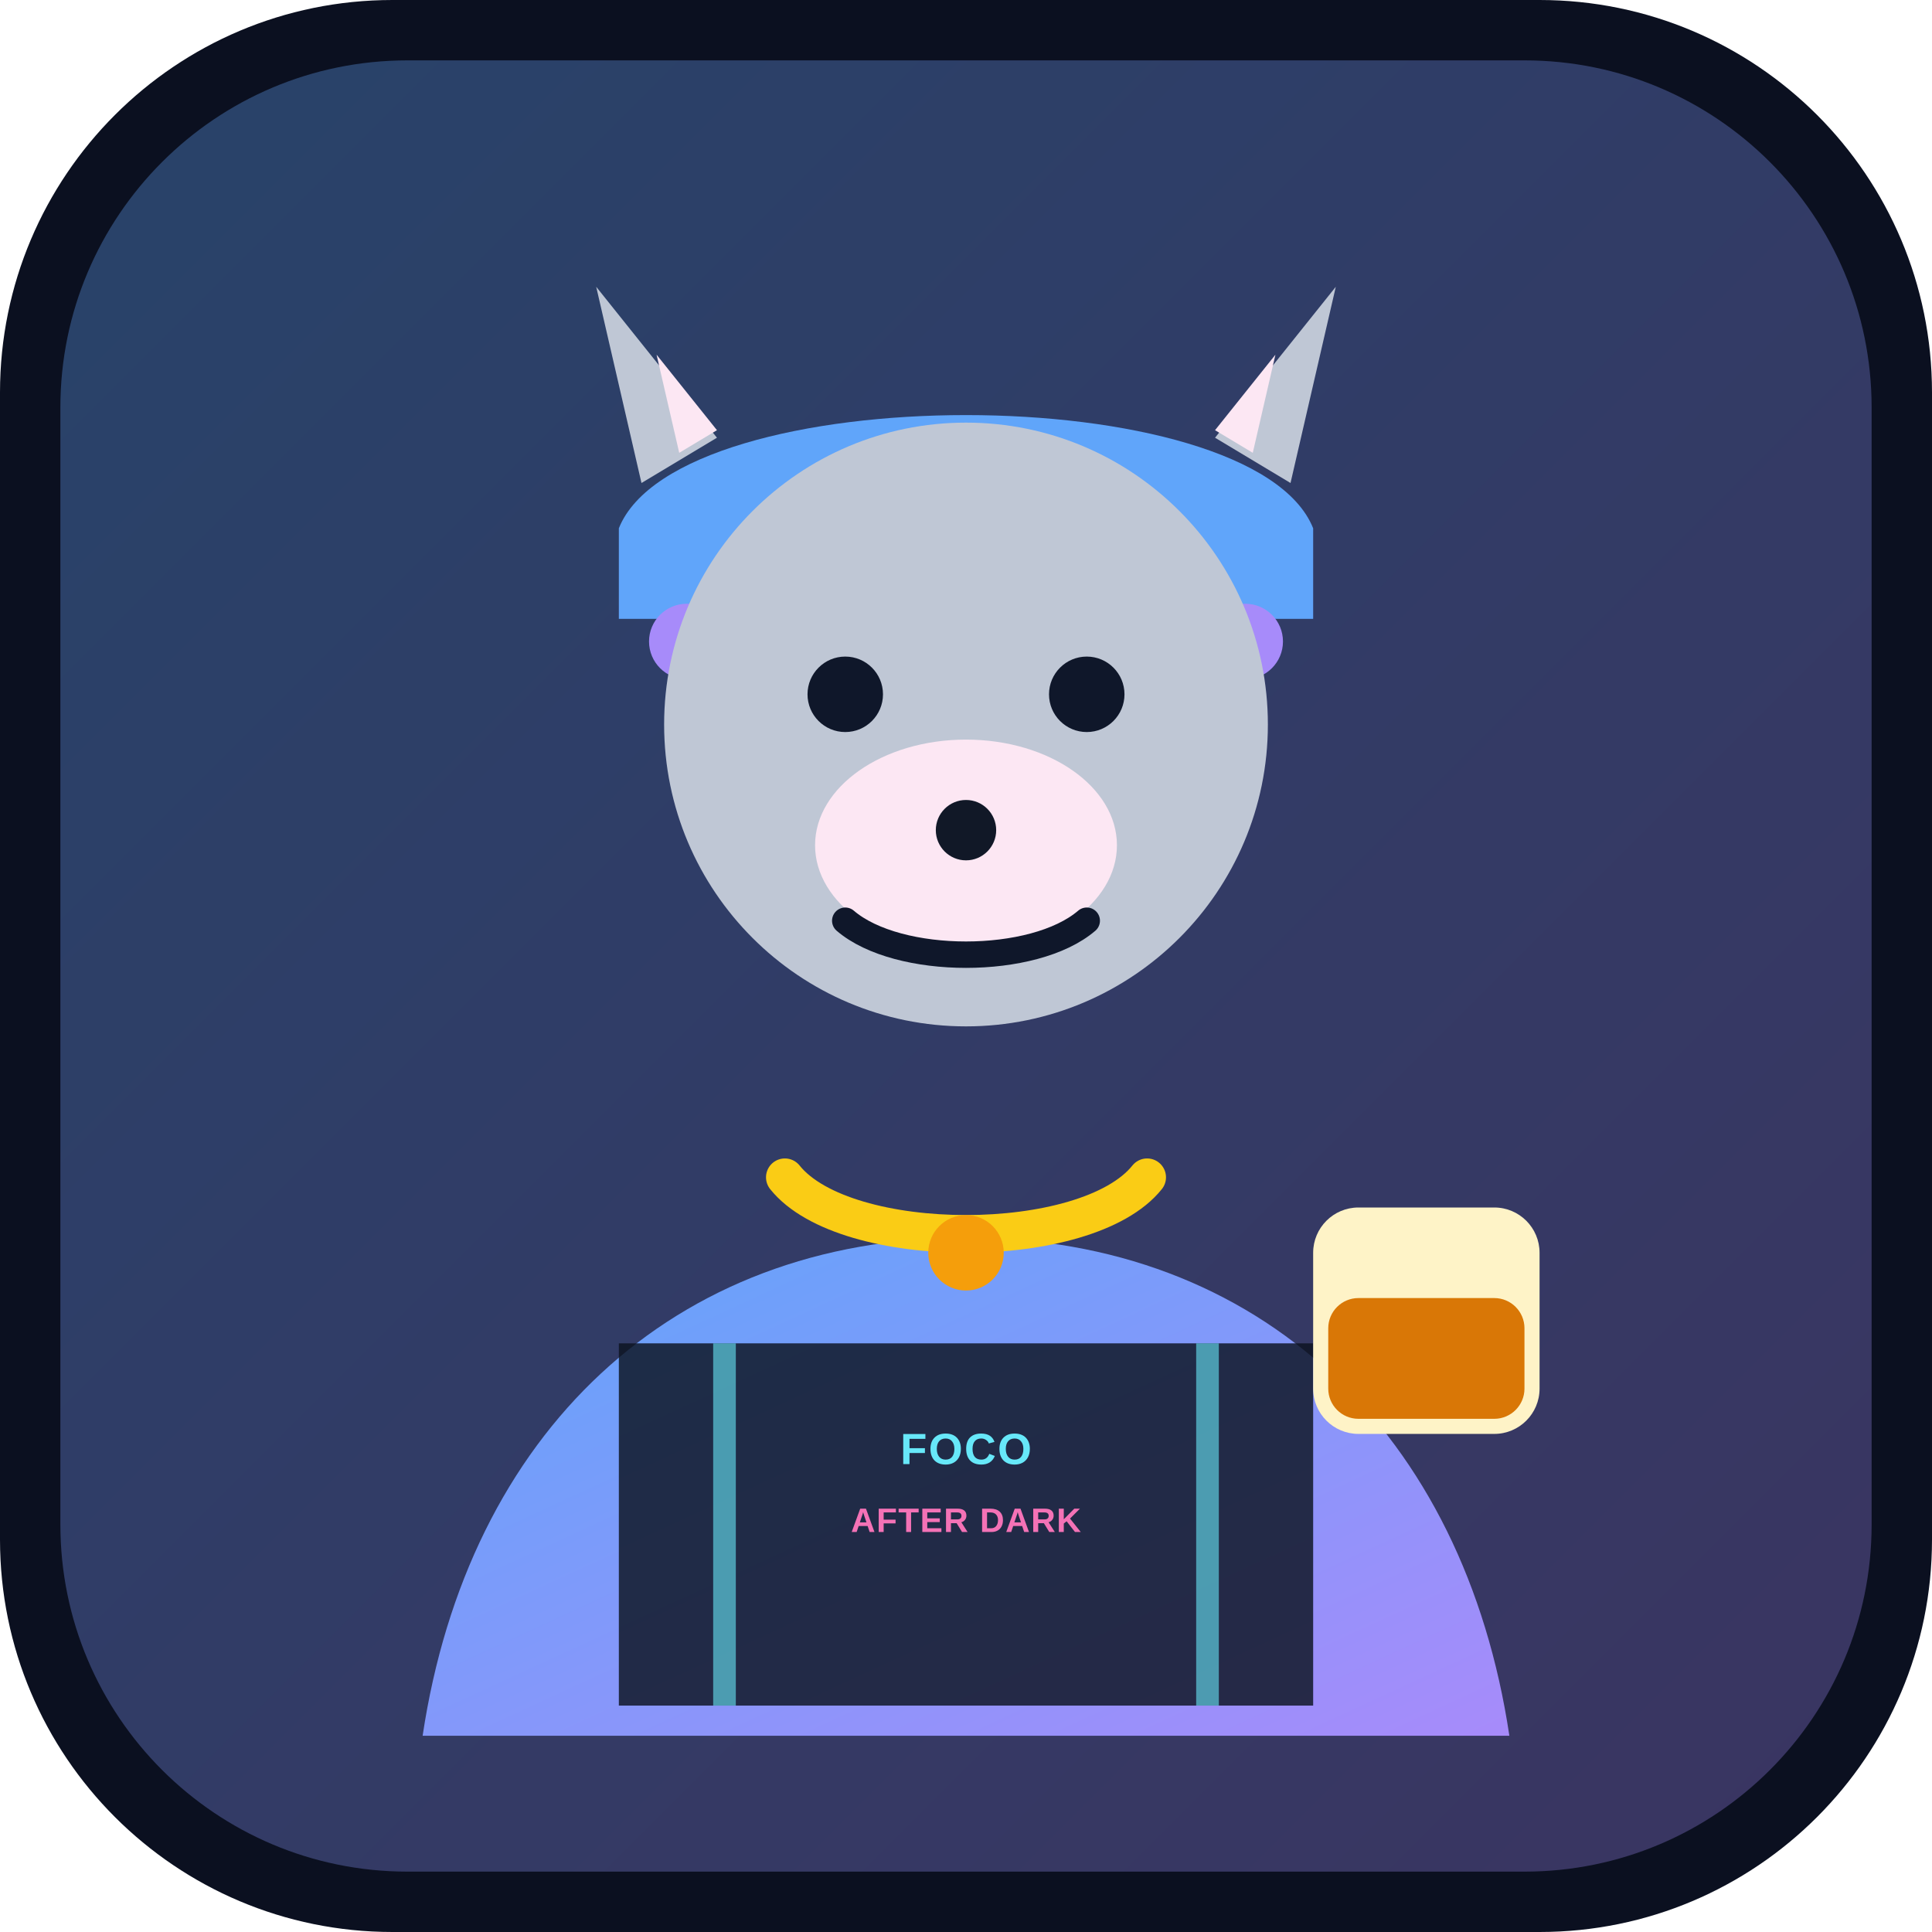
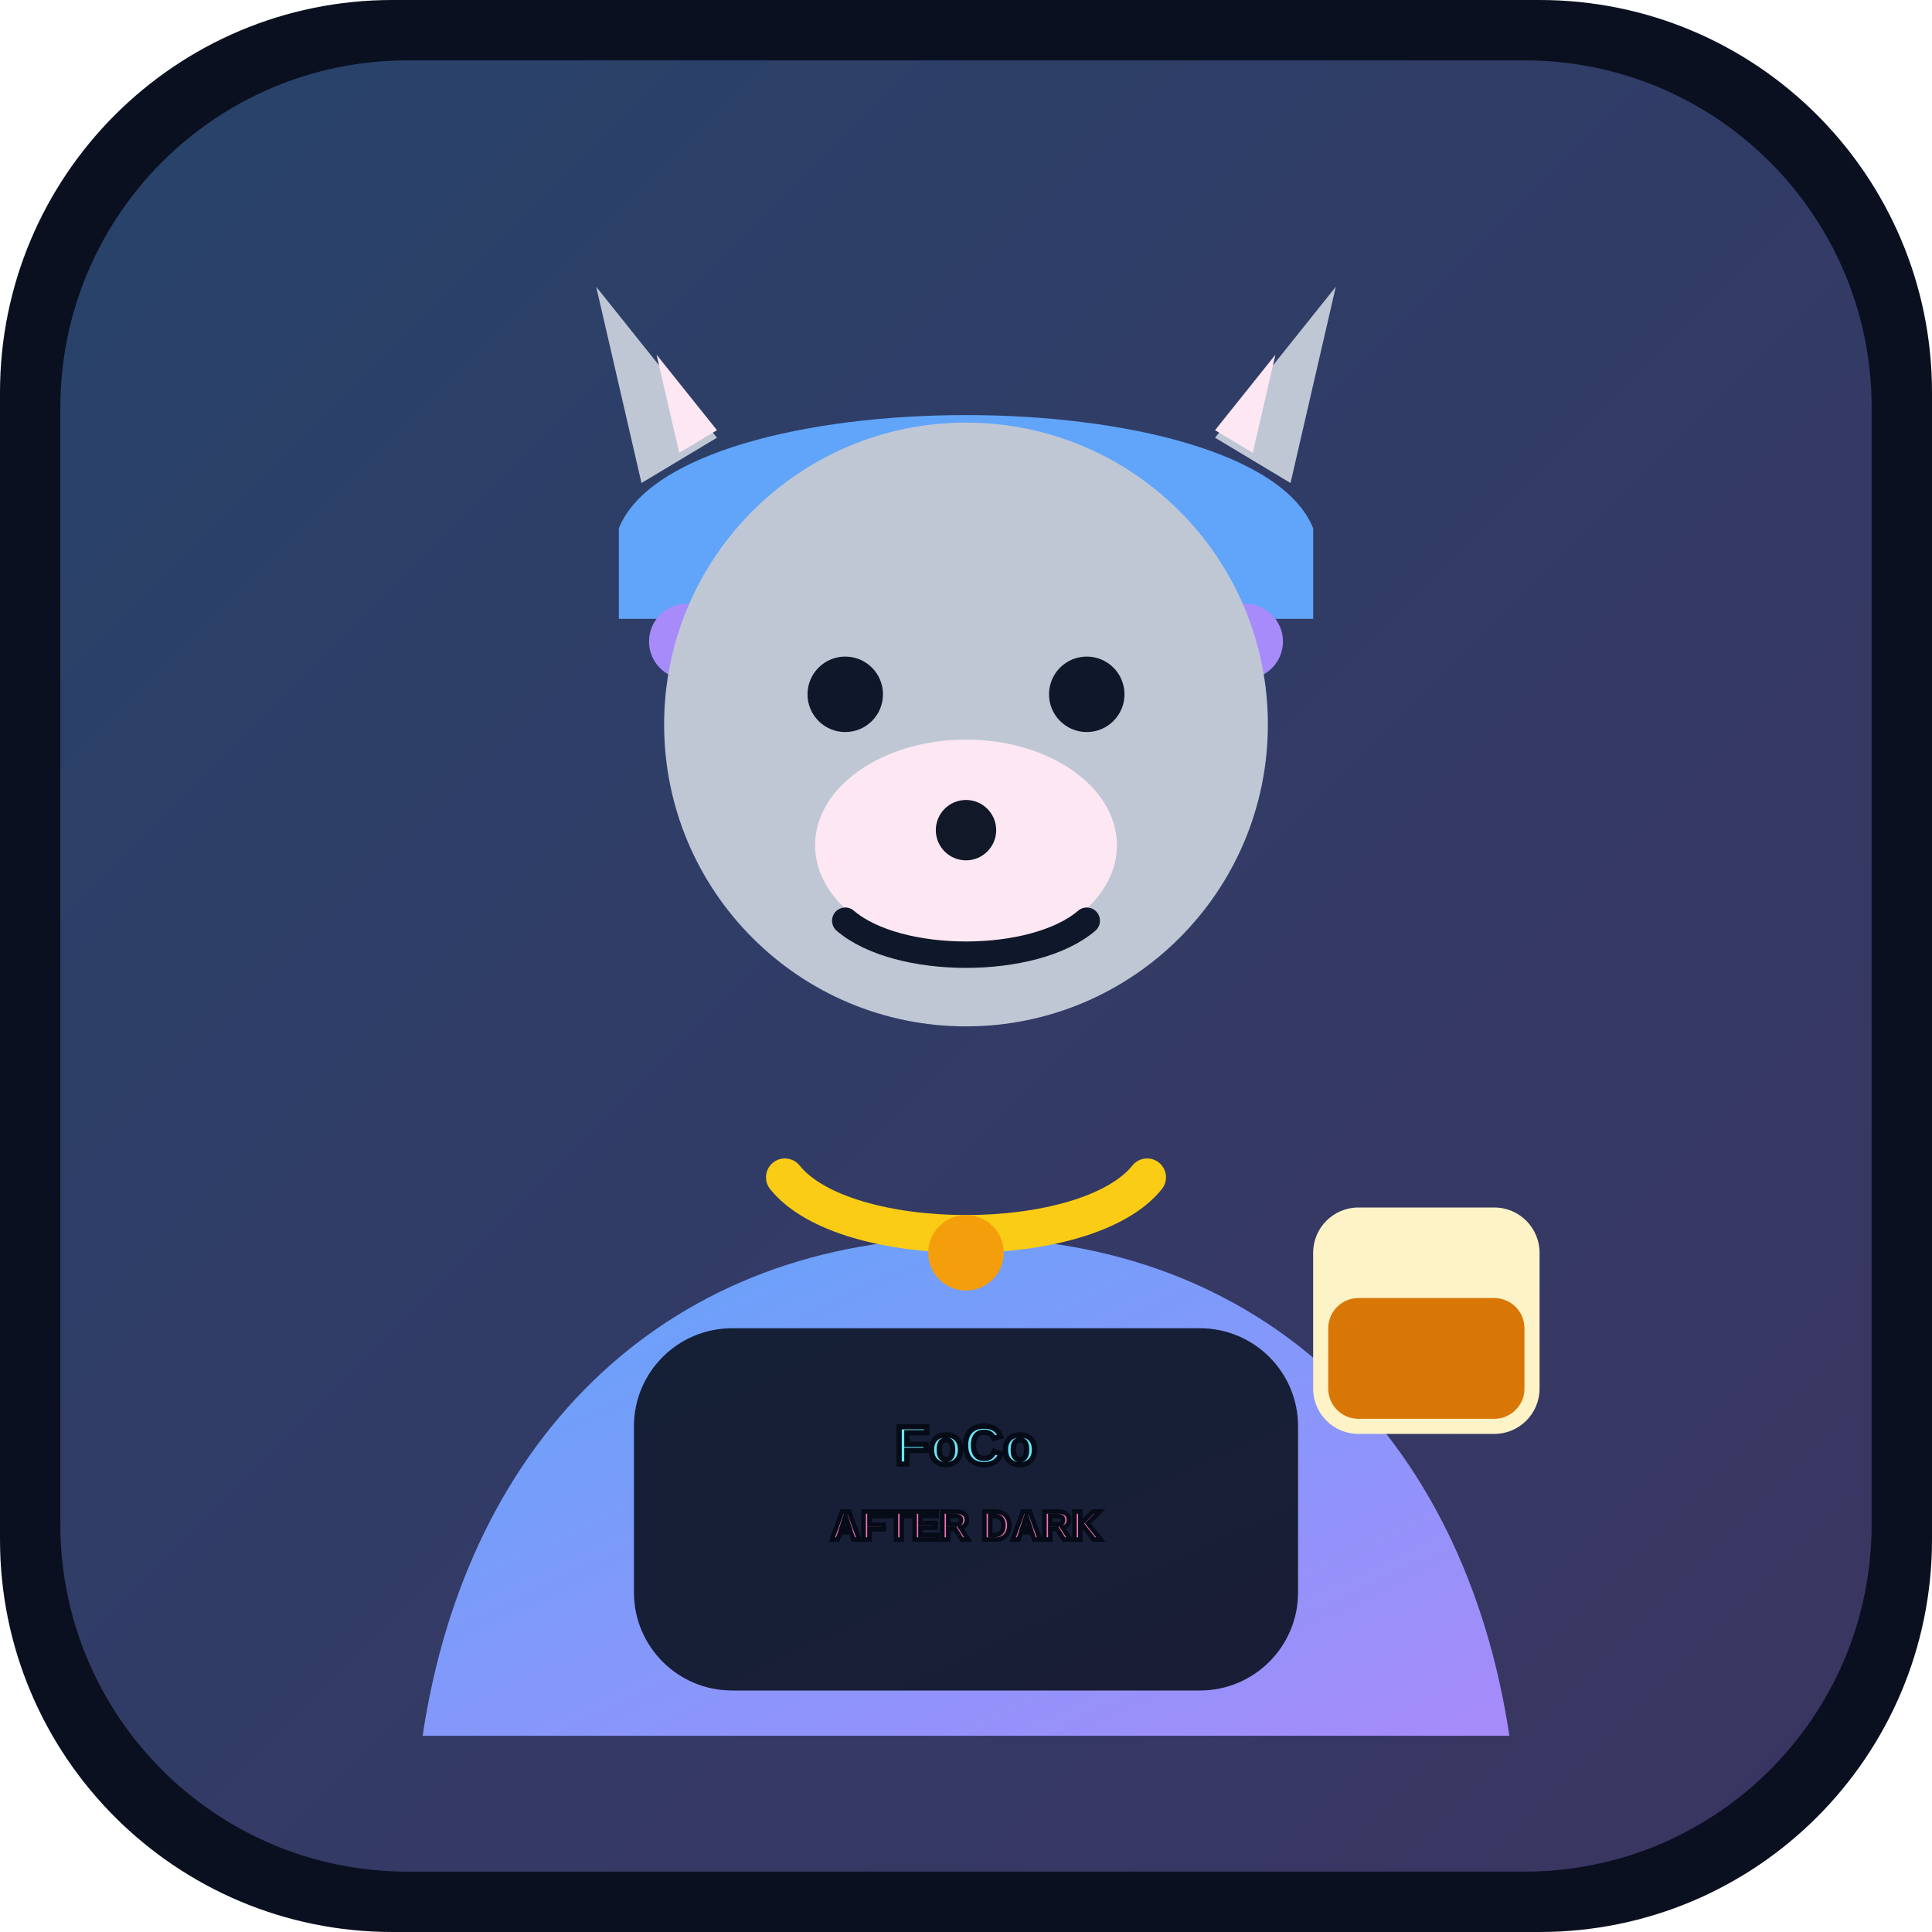
<svg xmlns="http://www.w3.org/2000/svg" viewBox="0 0 256 256" role="img" aria-label="Hammered Husky">
  <defs>
    <linearGradient id="bg" x1="0" y1="0" x2="1" y2="1">
      <stop offset="0%" stop-color="#60a5fa" stop-opacity="0.34" />
      <stop offset="100%" stop-color="#a78bfa" stop-opacity="0.30" />
    </linearGradient>
    <linearGradient id="shirt" x1="0" y1="0" x2="1" y2="1">
      <stop offset="0%" stop-color="#60a5fa" />
      <stop offset="100%" stop-color="#a78bfa" />
    </linearGradient>
  </defs>
  <rect width="256" height="256" rx="52" fill="#0b1020" />
  <rect x="8" y="8" width="240" height="240" rx="46" fill="url(#bg)" />
  <path d="M95 58l-16-20 6 26z" fill="#bfc7d5" />
  <path d="M161 58l16-20-6 26z" fill="#bfc7d5" />
  <path d="M95 57l-8-10 3 13z" fill="#fce7f3" />
  <path d="M161 57l8-10-3 13z" fill="#fce7f3" />
  <path d="M82 70c8-20 84-20 92 0v12H82z" fill="#60a5fa" />
  <rect x="86" y="80" width="84" height="10" rx="5" fill="#a78bfa" />
  <circle cx="128" cy="96" r="40" fill="#bfc7d5" />
  <ellipse cx="128" cy="112" rx="20" ry="14" fill="#fce7f3" />
  <circle cx="112" cy="92" r="5" fill="#0f172a" />
  <circle cx="144" cy="92" r="5" fill="#0f172a" />
  <circle cx="128" cy="110" r="4" fill="#111827" />
  <path d="M112 122c7 6 25 6 32 0" fill="none" stroke="#0f172a" stroke-width="3.5" stroke-linecap="round" />
  <path d="M56 230c6-40 33-66 72-66s66 26 72 66" fill="url(#shirt)" />
-   <path d="M82 178h92v48H82z" fill="#0b1220" opacity="0.82" />
-   <path d="M96 178v48M160 178v48" stroke="#67e8f9" stroke-width="3" opacity="0.6" />
+   <rect x="84" y="176" width="88" height="48" rx="13" fill="#0b1220" opacity="0.9" />
  <path d="M104 156c8 10 40 10 48 0" fill="none" stroke="#facc15" stroke-width="5" stroke-linecap="round" />
  <circle cx="128" cy="166" r="5" fill="#f59e0b" />
-   <text x="128" y="194" text-anchor="middle" font-family="Arial, sans-serif" font-size="5.8" font-weight="700" fill="#67e8f9" letter-spacing="0.22">FOCO</text>
-   <text x="128" y="203" text-anchor="middle" font-family="Arial, sans-serif" font-size="4.5" font-weight="700" fill="#f472b6" letter-spacing="0.14">AFTER DARK</text>
+   <text x="128" y="194" text-anchor="middle" font-family="Arial, sans-serif" font-size="7.2" font-weight="700" fill="#67e8f9" stroke="#060b18" stroke-width="0.7" letter-spacing="0.10">FoCo</text>
+   <text x="128" y="204" text-anchor="middle" font-family="Arial, sans-serif" font-size="5.4" font-weight="700" fill="#f472b6" stroke="#060b18" stroke-width="0.6" letter-spacing="0.08">AFTER DARK</text>
  <rect x="174" y="160" width="30" height="30" rx="6" fill="#fef3c7" />
  <rect x="176" y="172" width="26" height="16" rx="4" fill="#d97706" />
</svg>
